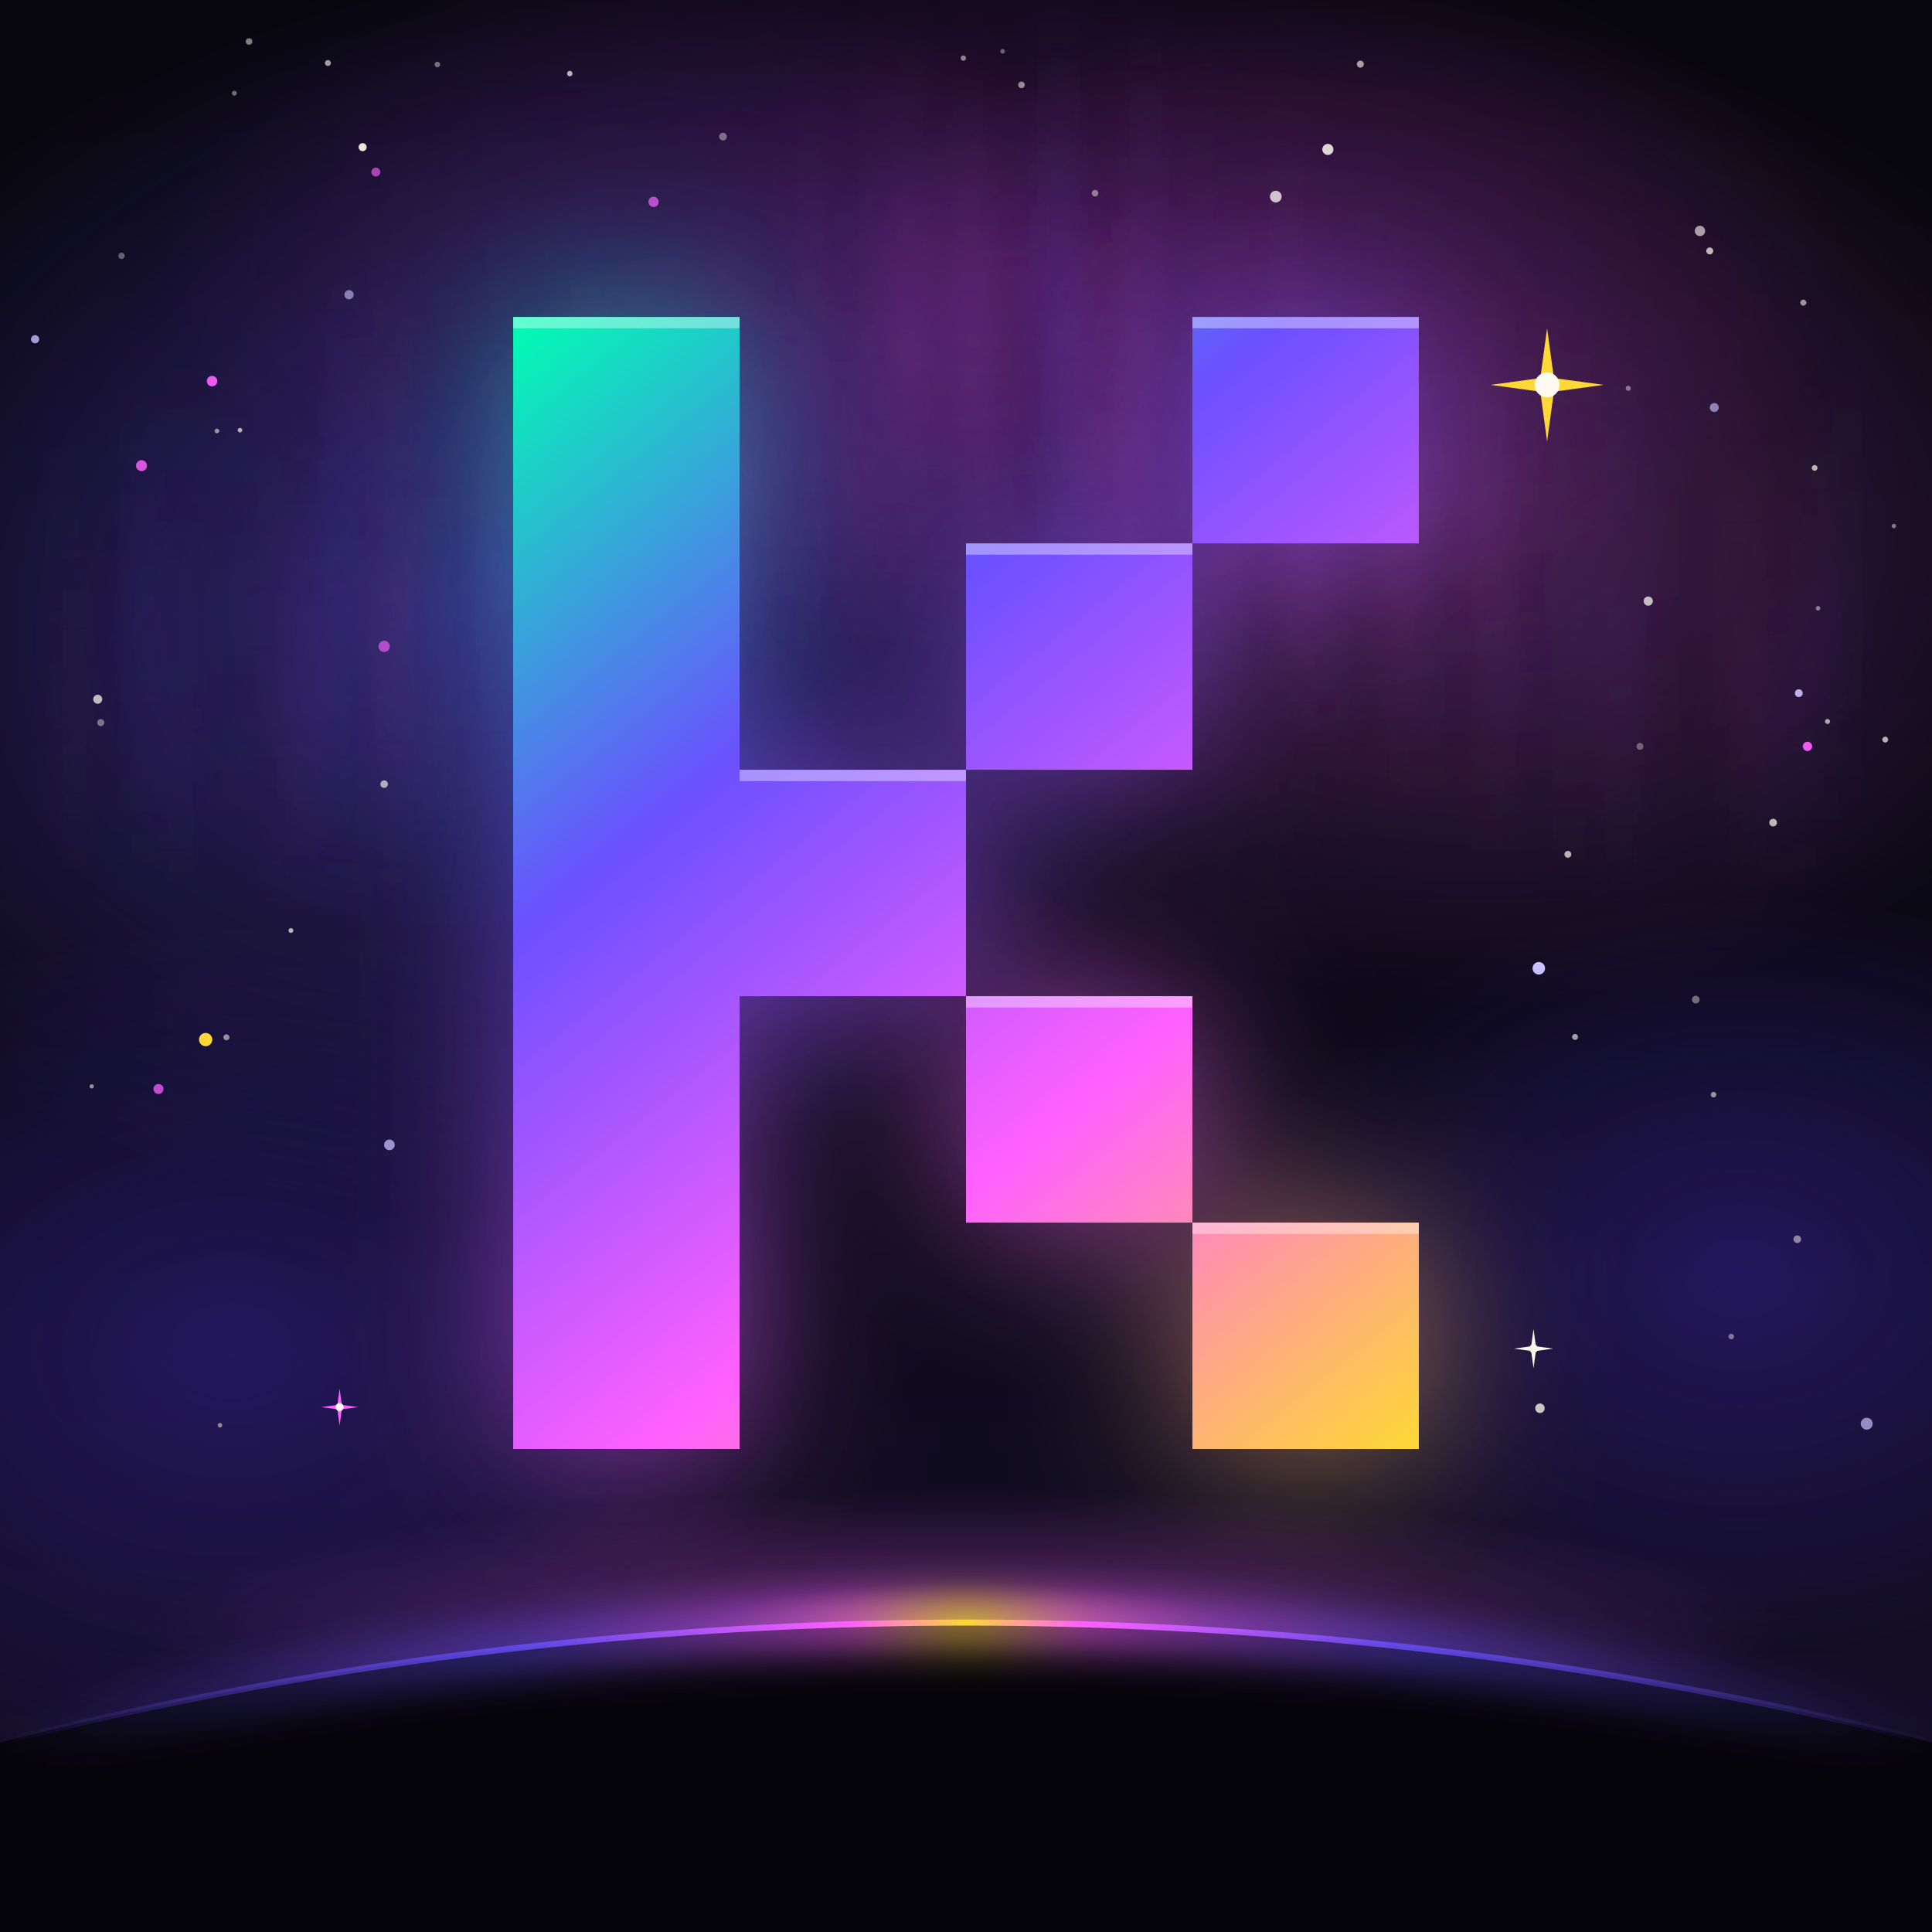
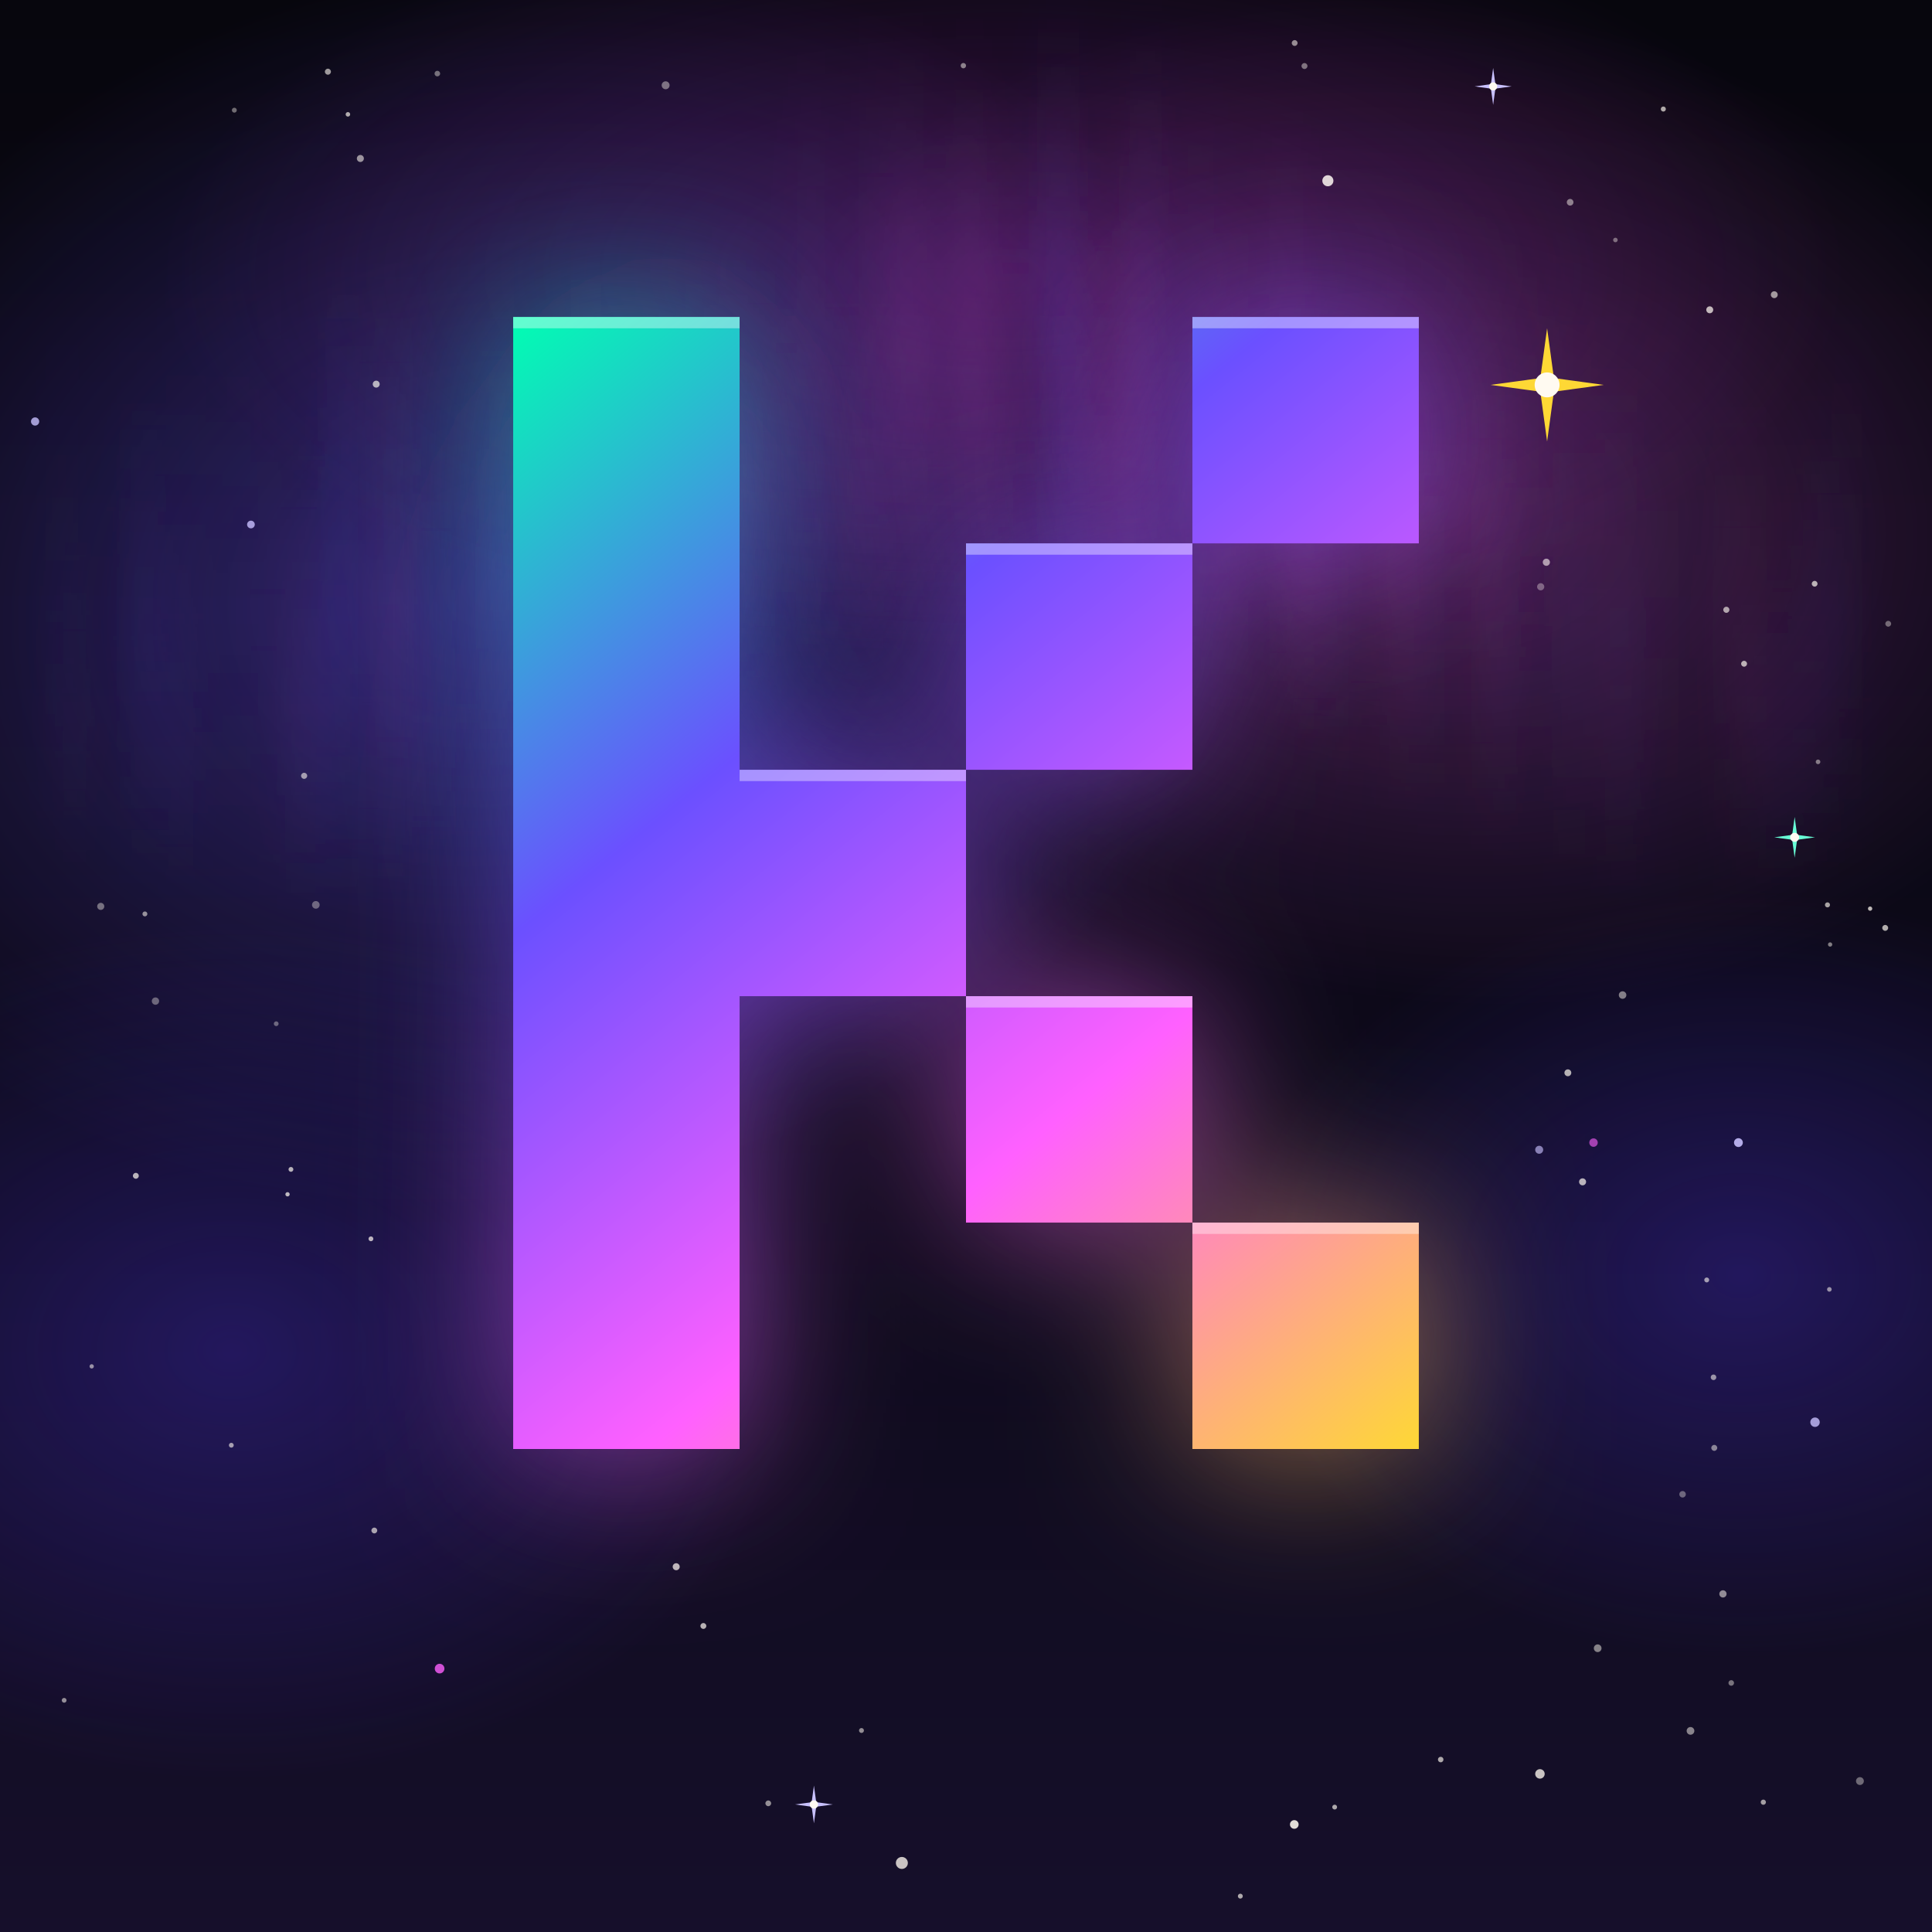
<svg xmlns="http://www.w3.org/2000/svg" viewBox="0 0 512 512" width="512" height="512" role="img" aria-label="Klash">
  <defs>
    <linearGradient id="sky" x1="0" y1="0" x2="0" y2="1">
      <stop offset="0" stop-color="#07060D" />
      <stop offset=".62" stop-color="#0D0A1A" />
      <stop offset="1" stop-color="#160F2B" />
    </linearGradient>
    <radialGradient id="neb1">
      <stop offset="0" stop-color="#6B50FF" stop-opacity=".40" />
      <stop offset="1" stop-color="#6B50FF" stop-opacity="0" />
    </radialGradient>
    <radialGradient id="neb2">
      <stop offset="0" stop-color="#FF60FF" stop-opacity=".26" />
      <stop offset="1" stop-color="#FF60FF" stop-opacity="0" />
    </radialGradient>
    <radialGradient id="neb3">
      <stop offset="0" stop-color="#C337E0" stop-opacity=".26" />
      <stop offset="1" stop-color="#C337E0" stop-opacity="0" />
    </radialGradient>
    <radialGradient id="neb4">
      <stop offset="0" stop-color="#4A30D9" stop-opacity=".34" />
      <stop offset="1" stop-color="#4A30D9" stop-opacity="0" />
    </radialGradient>
-     <radialGradient id="sun">
-       <stop offset="0" stop-color="#FED835" stop-opacity=".55" />
-       <stop offset=".3" stop-color="#FF60FF" stop-opacity=".22" />
-       <stop offset="1" stop-color="#FF60FF" stop-opacity="0" />
-     </radialGradient>
    <linearGradient id="ray1" x1="0" y1="0" x2="0" y2="1">
      <stop offset="0" stop-color="#6B50FF" stop-opacity="0" />
      <stop offset=".55" stop-color="#6B50FF" stop-opacity=".9" />
      <stop offset="1" stop-color="#6B50FF" stop-opacity="0" />
    </linearGradient>
    <linearGradient id="ray2" x1="0" y1="0" x2="0" y2="1">
      <stop offset="0" stop-color="#FF60FF" stop-opacity="0" />
      <stop offset=".55" stop-color="#FF60FF" stop-opacity=".9" />
      <stop offset="1" stop-color="#FF60FF" stop-opacity="0" />
    </linearGradient>
-     <linearGradient id="rim" gradientUnits="userSpaceOnUse" x1="0" y1="0" x2="512" y2="0">
-       <stop offset="0" stop-color="#6B50FF" stop-opacity="0" />
-       <stop offset=".28" stop-color="#6B50FF" stop-opacity=".8" />
-       <stop offset=".44" stop-color="#FF60FF" />
-       <stop offset=".5" stop-color="#FED835" />
-       <stop offset=".56" stop-color="#FF60FF" />
-       <stop offset=".72" stop-color="#6B50FF" stop-opacity=".8" />
-       <stop offset="1" stop-color="#6B50FF" stop-opacity="0" />
-     </linearGradient>
-     <filter id="soft" x="-10%" y="-300%" width="120%" height="700%">
-       <feGaussianBlur stdDeviation="6" />
-     </filter>
    <filter id="hblur" x="-20%" y="-5%" width="140%" height="110%">
      <feGaussianBlur stdDeviation="5 0" />
    </filter>
    <linearGradient id="word" gradientUnits="userSpaceOnUse" x1="136" y1="84" x2="376" y2="384">
      <stop offset="0" stop-color="#00FFB2" />
      <stop offset="0.333" stop-color="#6B50FF" />
      <stop offset="0.667" stop-color="#FF60FF" />
      <stop offset="1" stop-color="#FED835" />
    </linearGradient>
    <filter id="glow" x="-30%" y="-30%" width="160%" height="160%">
      <feGaussianBlur stdDeviation="22" />
    </filter>
  </defs>
  <rect width="512" height="512" fill="url(#sky)" />
  <g class="aur">
    <ellipse cx="133" cy="154" rx="205" ry="164" fill="url(#neb1)" transform="rotate(-12 133 154)" />
    <ellipse cx="379" cy="133" rx="184" ry="133" fill="url(#neb2)" transform="rotate(9 379 133)" />
    <ellipse cx="266" cy="72" rx="225" ry="102" fill="url(#neb3)" />
    <ellipse cx="61" cy="358" rx="154" ry="113" fill="url(#neb4)" />
    <ellipse cx="461" cy="338" rx="133" ry="102" fill="url(#neb4)" />
  </g>
  <g filter="url(#hblur)">
-     <rect x="12.2" y="84.1" width="8.4" height="144.1" fill="url(#ray1)" opacity="0.036" />
-     <rect x="17.0" y="140.2" width="5.6" height="91.6" fill="url(#ray2)" opacity="0.058" />
-     <rect x="35.1" y="98.2" width="8.5" height="136.8" fill="url(#ray1)" opacity="0.060" />
-     <rect x="31.8" y="84.8" width="9.2" height="153.1" fill="url(#ray1)" opacity="0.064" />
-     <rect x="44.9" y="143.7" width="6.1" height="96.6" fill="url(#ray1)" opacity="0.061" />
-     <rect x="44.1" y="66.3" width="10.2" height="175.9" fill="url(#ray1)" opacity="0.049" />
-     <rect x="59.2" y="62.3" width="7.1" height="181.4" fill="url(#ray1)" opacity="0.046" />
-     <rect x="68.7" y="67.4" width="5.5" height="177.2" fill="url(#ray2)" opacity="0.032" />
-     <rect x="75.9" y="111.6" width="7.6" height="133.4" fill="url(#ray2)" opacity="0.062" />
-     <rect x="75.9" y="120.0" width="10.3" height="125.0" fill="url(#ray1)" opacity="0.062" />
-     <rect x="86.3" y="62.2" width="8.7" height="182.2" fill="url(#ray1)" opacity="0.079" />
-     <rect x="86.9" y="67.8" width="8.0" height="175.4" fill="url(#ray1)" opacity="0.088" />
-     <rect x="100.4" y="130.4" width="6.0" height="111.2" fill="url(#ray1)" opacity="0.082" />
-     <rect x="99.5" y="64.7" width="9.6" height="174.8" fill="url(#ray2)" opacity="0.095" />
-     <rect x="110.5" y="131.7" width="10.1" height="105.2" fill="url(#ray1)" opacity="0.052" />
-     <rect x="113.0" y="82.8" width="6.3" height="151.1" fill="url(#ray1)" opacity="0.036" />
-     <rect x="129.9" y="43.3" width="6.2" height="187.3" fill="url(#ray1)" opacity="0.069" />
-     <rect x="127.2" y="77.3" width="6.9" height="149.6" fill="url(#ray2)" opacity="0.037" />
-     <rect x="140.4" y="117.2" width="6.2" height="105.7" fill="url(#ray1)" opacity="0.039" />
-     <rect x="151.5" y="39.8" width="7.6" height="179.0" fill="url(#ray1)" opacity="0.064" />
-     <rect x="154.6" y="65.2" width="10.6" height="149.2" fill="url(#ray1)" opacity="0.080" />
-     <rect x="159.8" y="77.0" width="6.1" height="132.9" fill="url(#ray2)" opacity="0.094" />
-     <rect x="172.4" y="63.6" width="6.9" height="141.8" fill="url(#ray2)" opacity="0.082" />
-     <rect x="174.5" y="108.6" width="4.4" height="92.3" fill="url(#ray1)" opacity="0.089" />
-     <rect x="181.9" y="60.1" width="8.9" height="136.4" fill="url(#ray2)" opacity="0.096" />
-     <rect x="190.1" y="99.7" width="10.7" height="92.5" fill="url(#ray1)" opacity="0.047" />
-     <rect x="191.1" y="52.7" width="6.5" height="135.4" fill="url(#ray2)" opacity="0.093" />
-     <rect x="198.7" y="57.5" width="6.6" height="126.8" fill="url(#ray2)" opacity="0.095" />
-     <rect x="211.1" y="87.8" width="6.2" height="93.0" fill="url(#ray1)" opacity="0.094" />
-     <rect x="211.4" y="7.7" width="7.0" height="169.8" fill="url(#ray2)" opacity="0.067" />
-     <rect x="224.0" y="74.3" width="9.8" height="100.4" fill="url(#ray2)" opacity="0.075" />
-     <rect x="227.8" y="-2.6" width="8.6" height="174.9" fill="url(#ray2)" opacity="0.062" />
-     <rect x="240.0" y="35.5" width="7.7" height="134.9" fill="url(#ray2)" opacity="0.069" />
-     <rect x="238.5" y="-1.1" width="6.0" height="170.1" fill="url(#ray2)" opacity="0.129" />
-     <rect x="252.8" y="14.3" width="4.9" height="153.8" fill="url(#ray2)" opacity="0.128" />
-     <rect x="253.5" y="-1.1" width="6.9" height="168.8" fill="url(#ray2)" opacity="0.077" />
-     <rect x="261.9" y="37.0" width="4.0" height="130.8" fill="url(#ray2)" opacity="0.140" />
-     <rect x="275.1" y="-8.8" width="10.7" height="177.3" fill="url(#ray1)" opacity="0.144" />
-     <rect x="281.8" y="57.4" width="8.6" height="112.3" fill="url(#ray1)" opacity="0.118" />
-     <rect x="283.7" y="52.5" width="4.5" height="118.9" fill="url(#ray2)" opacity="0.079" />
-     <rect x="291.4" y="54.8" width="10.3" height="118.7" fill="url(#ray2)" opacity="0.120" />
-     <rect x="299.6" y="-5.6" width="8.0" height="181.7" fill="url(#ray1)" opacity="0.126" />
-     <rect x="298.3" y="15.1" width="8.6" height="164.0" fill="url(#ray2)" opacity="0.059" />
-     <rect x="311.3" y="51.3" width="6.4" height="131.2" fill="url(#ray1)" opacity="0.125" />
-     <rect x="314.9" y="10.7" width="6.5" height="175.5" fill="url(#ray1)" opacity="0.083" />
-     <rect x="321.1" y="47.0" width="9.5" height="143.2" fill="url(#ray2)" opacity="0.110" />
-     <rect x="336.7" y="24.4" width="8.4" height="170.0" fill="url(#ray2)" opacity="0.108" />
-     <rect x="342.9" y="103.5" width="7.7" height="95.2" fill="url(#ray2)" opacity="0.062" />
-     <rect x="344.5" y="66.2" width="4.4" height="137.1" fill="url(#ray2)" opacity="0.100" />
-     <rect x="347.8" y="105.1" width="10.0" height="102.6" fill="url(#ray1)" opacity="0.044" />
-     <rect x="354.2" y="72.3" width="6.5" height="140.0" fill="url(#ray2)" opacity="0.061" />
-     <rect x="367.8" y="68.3" width="6.3" height="148.3" fill="url(#ray2)" opacity="0.063" />
-     <rect x="368.4" y="75.7" width="4.6" height="145.2" fill="url(#ray2)" opacity="0.087" />
-     <rect x="375.9" y="97.8" width="6.7" height="127.2" fill="url(#ray1)" opacity="0.077" />
-     <rect x="390.2" y="76.9" width="7.5" height="151.9" fill="url(#ray2)" opacity="0.064" />
-     <rect x="395.9" y="100.5" width="5.7" height="131.9" fill="url(#ray1)" opacity="0.080" />
-     <rect x="400.8" y="76.5" width="7.0" height="159.1" fill="url(#ray1)" opacity="0.037" />
-     <rect x="411.8" y="55.4" width="9.5" height="182.9" fill="url(#ray1)" opacity="0.055" />
-     <rect x="411.3" y="104.4" width="8.6" height="136.2" fill="url(#ray1)" opacity="0.039" />
-     <rect x="425.7" y="73.8" width="7.9" height="168.7" fill="url(#ray1)" opacity="0.070" />
-     <rect x="423.1" y="95.4" width="9.4" height="148.4" fill="url(#ray2)" opacity="0.030" />
-     <rect x="429.3" y="145.4" width="5.3" height="99.4" fill="url(#ray1)" opacity="0.034" />
-     <rect x="435.9" y="71.6" width="8.7" height="173.5" fill="url(#ray1)" opacity="0.034" />
-     <rect x="452.5" y="60.4" width="4.3" height="184.5" fill="url(#ray1)" opacity="0.058" />
-     <rect x="458.6" y="103.3" width="9.2" height="140.9" fill="url(#ray2)" opacity="0.063" />
-     <rect x="467.5" y="146.7" width="9.8" height="96.3" fill="url(#ray1)" opacity="0.041" />
-     <rect x="466.0" y="133.2" width="9.3" height="108.1" fill="url(#ray1)" opacity="0.036" />
-     <rect x="474.7" y="112.5" width="6.9" height="126.6" fill="url(#ray2)" opacity="0.042" />
-     <rect x="477.9" y="96.7" width="9.2" height="139.8" fill="url(#ray1)" opacity="0.067" />
-     <rect x="485.7" y="74.8" width="7.6" height="158.6" fill="url(#ray1)" opacity="0.055" />
-   </g>
-   <circle cx="453.1" cy="66.5" r="0.92" fill="#FFFAF1" opacity="0.72" />
-   <circle cx="480.9" cy="124.0" r="0.76" fill="#FFFAF1" opacity="0.69" />
-   <circle cx="115.9" cy="17.1" r="0.74" fill="#FFFAF1" opacity="0.42" />
-   <circle cx="499.6" cy="196.0" r="0.78" fill="#FFFAF1" opacity="0.68" />
-   <circle cx="415.5" cy="226.4" r="0.91" fill="#FFFAF1" opacity="0.69" />
-   <circle cx="484.3" cy="191.2" r="0.67" fill="#FFFAF1" opacity="0.64" />
-   <circle cx="431.5" cy="102.9" r="0.68" fill="#FFFAF1" opacity="0.42" />
-   <circle cx="454.3" cy="108.0" r="1.19" fill="#C9C1FF" opacity="0.63" />
-   <circle cx="25.9" cy="185.3" r="1.20" fill="#FFFAF1" opacity="0.72" />
-   <circle cx="481.8" cy="161.2" r="0.61" fill="#FFFAF1" opacity="0.46" />
-   <circle cx="338.1" cy="52.1" r="1.55" fill="#FFFAF1" opacity="0.78" />
-   <circle cx="476.3" cy="328.4" r="1.02" fill="#FFFAF1" opacity="0.49" />
-   <circle cx="37.5" cy="123.4" r="1.45" fill="#FF60FF" opacity="0.83" />
-   <circle cx="449.4" cy="264.9" r="1.02" fill="#FFFAF1" opacity="0.41" />
-   <circle cx="42.0" cy="288.6" r="1.33" fill="#FF60FF" opacity="0.74" />
-   <circle cx="57.5" cy="114.2" r="0.62" fill="#FFFAF1" opacity="0.54" />
-   <circle cx="476.7" cy="183.7" r="1.04" fill="#C9C1FF" opacity="0.90" />
-   <circle cx="63.6" cy="114.0" r="0.61" fill="#FFFAF1" opacity="0.66" />
-   <circle cx="101.8" cy="171.3" r="1.49" fill="#FF60FF" opacity="0.64" />
-   <circle cx="92.5" cy="78.1" r="1.22" fill="#C9C1FF" opacity="0.61" />
-   <g transform="translate(406.4 357.4)">
-     <path d="M0 -5.2L0.63 -0.63L5.2 0L0.63 0.63L0 5.2L-0.63 0.63L-5.2 0L-0.63 -0.63z" fill="#FFFAF1" />
-     <circle r="1.15" fill="#FFFAF1" />
-   </g>
-   <circle cx="434.6" cy="197.8" r="0.91" fill="#FFFAF1" opacity="0.35" />
-   <circle cx="270.7" cy="22.5" r="0.87" fill="#FFFAF1" opacity="0.53" />
-   <circle cx="450.5" cy="61.2" r="1.37" fill="#FFFAF1" opacity="0.61" />
-   <circle cx="255.3" cy="15.4" r="0.71" fill="#FFFAF1" opacity="0.49" />
-   <circle cx="351.9" cy="39.6" r="1.47" fill="#FFFAF1" opacity="0.85" />
-   <circle cx="408.1" cy="373.2" r="1.26" fill="#FFFAF1" opacity="0.77" />
-   <circle cx="62.1" cy="24.7" r="0.65" fill="#FFFAF1" opacity="0.41" />
-   <circle cx="454.1" cy="290.1" r="0.74" fill="#FFFAF1" opacity="0.56" />
-   <circle cx="9.3" cy="89.9" r="1.09" fill="#C9C1FF" opacity="0.79" />
-   <circle cx="86.9" cy="16.7" r="0.80" fill="#FFFAF1" opacity="0.60" />
-   <circle cx="77.1" cy="246.6" r="0.64" fill="#FFFAF1" opacity="0.69" />
-   <circle cx="24.3" cy="287.9" r="0.57" fill="#FFFAF1" opacity="0.55" />
-   <circle cx="458.8" cy="354.2" r="0.74" fill="#FFFAF1" opacity="0.43" />
-   <circle cx="173.2" cy="53.5" r="1.36" fill="#FF60FF" opacity="0.70" />
-   <circle cx="494.7" cy="377.3" r="1.58" fill="#C9C1FF" opacity="0.69" />
-   <circle cx="54.5" cy="275.5" r="1.76" fill="#FED835" opacity="1.00" />
-   <circle cx="60.0" cy="274.9" r="0.80" fill="#FFFAF1" opacity="0.54" />
-   <circle cx="101.8" cy="207.8" r="1.00" fill="#FFFAF1" opacity="0.65" />
-   <circle cx="477.9" cy="80.2" r="0.80" fill="#FFFAF1" opacity="0.57" />
-   <circle cx="436.8" cy="159.3" r="1.22" fill="#FFFAF1" opacity="0.73" />
-   <circle cx="360.5" cy="17.0" r="0.93" fill="#FFFAF1" opacity="0.62" />
-   <circle cx="56.2" cy="101.0" r="1.39" fill="#FF60FF" opacity="0.91" />
-   <circle cx="191.6" cy="36.2" r="1.03" fill="#FFFAF1" opacity="0.39" />
-   <circle cx="290.2" cy="51.2" r="0.87" fill="#FFFAF1" opacity="0.45" />
-   <circle cx="32.2" cy="67.8" r="0.84" fill="#FFFAF1" opacity="0.35" />
-   <circle cx="96.1" cy="39.0" r="1.07" fill="#FFFAF1" opacity="0.90" />
-   <circle cx="58.3" cy="377.7" r="0.60" fill="#FFFAF1" opacity="0.51" />
-   <circle cx="417.4" cy="274.8" r="0.79" fill="#FFFAF1" opacity="0.62" />
-   <circle cx="66.0" cy="11.0" r="0.87" fill="#FFFAF1" opacity="0.49" />
-   <circle cx="103.2" cy="303.4" r="1.41" fill="#C9C1FF" opacity="0.75" />
-   <circle cx="501.9" cy="139.4" r="0.59" fill="#FFFAF1" opacity="0.44" />
-   <g transform="translate(90.0 372.9)">
-     <path d="M0 -4.9L0.59 -0.59L4.9 0L0.59 0.59L0 4.9L-0.59 0.59L-4.9 0L-0.59 -0.59z" fill="#FF60FF" />
-     <circle r="1.07" fill="#FFFAF1" />
-   </g>
-   <circle cx="469.9" cy="218.0" r="1.02" fill="#FFFAF1" opacity="0.71" />
-   <circle cx="479.0" cy="197.8" r="1.24" fill="#FF60FF" opacity="0.92" />
-   <circle cx="99.6" cy="45.6" r="1.18" fill="#FF60FF" opacity="0.62" />
-   <circle cx="26.7" cy="191.5" r="0.94" fill="#FFFAF1" opacity="0.41" />
-   <circle cx="407.8" cy="256.6" r="1.66" fill="#C9C1FF" opacity="1.00" />
-   <circle cx="151.0" cy="19.5" r="0.73" fill="#FFFAF1" opacity="0.68" />
-   <circle cx="265.7" cy="13.6" r="0.62" fill="#FFFAF1" opacity="0.36" />
-   <ellipse cx="256" cy="430" rx="220" ry="35" fill="url(#sun)" />
-   <circle cx="256" cy="1469.4" r="1039.4" fill="#05040A" />
-   <circle cx="256" cy="1469.4" r="1039.4" fill="none" stroke="url(#rim)" stroke-width="10" filter="url(#soft)" opacity=".8" />
-   <circle cx="256" cy="1469.4" r="1039.4" fill="none" stroke="url(#rim)" stroke-width="1.6" />
+     <rect x="12.2" y="86.5" width="8.4" height="140.0" fill="url(#ray1)" opacity="0.036" />
+     <rect x="17.0" y="141.7" width="5.6" height="88.3" fill="url(#ray2)" opacity="0.058" />
+     <rect x="35.1" y="100.4" width="8.5" height="132.8" fill="url(#ray1)" opacity="0.060" />
+     <rect x="31.8" y="87.2" width="9.2" height="148.8" fill="url(#ray1)" opacity="0.064" />
+     <rect x="44.9" y="145.2" width="6.1" height="93.3" fill="url(#ray1)" opacity="0.061" />
+     <rect x="44.1" y="69.1" width="10.2" height="171.2" fill="url(#ray1)" opacity="0.049" />
+     <rect x="59.2" y="65.2" width="7.1" height="176.6" fill="url(#ray1)" opacity="0.046" />
+     <rect x="68.7" y="70.2" width="5.5" height="172.5" fill="url(#ray2)" opacity="0.032" />
+     <rect x="75.9" y="113.7" width="7.6" height="129.5" fill="url(#ray2)" opacity="0.062" />
+     <rect x="75.9" y="121.9" width="10.3" height="121.2" fill="url(#ray1)" opacity="0.062" />
+     <rect x="86.3" y="65.1" width="8.7" height="177.4" fill="url(#ray1)" opacity="0.079" />
+     <rect x="86.9" y="70.6" width="8.0" height="170.8" fill="url(#ray1)" opacity="0.088" />
+     <rect x="100.4" y="132.1" width="6.0" height="107.6" fill="url(#ray1)" opacity="0.082" />
+     <rect x="99.5" y="67.5" width="9.6" height="170.1" fill="url(#ray2)" opacity="0.095" />
+     <rect x="110.5" y="133.4" width="10.1" height="101.7" fill="url(#ray1)" opacity="0.052" />
+     <rect x="113.0" y="85.3" width="6.3" height="146.8" fill="url(#ray1)" opacity="0.036" />
+     <rect x="129.9" y="46.3" width="6.2" height="182.4" fill="url(#ray1)" opacity="0.069" />
+     <rect x="127.2" y="79.7" width="6.9" height="145.4" fill="url(#ray2)" opacity="0.037" />
+     <rect x="140.4" y="119.0" width="6.2" height="102.2" fill="url(#ray1)" opacity="0.039" />
+     <rect x="151.5" y="42.8" width="7.6" height="174.3" fill="url(#ray1)" opacity="0.064" />
+     <rect x="154.6" y="67.7" width="10.6" height="145.0" fill="url(#ray1)" opacity="0.080" />
+     <rect x="159.8" y="79.3" width="6.1" height="129.0" fill="url(#ray2)" opacity="0.094" />
+     <rect x="172.4" y="66.1" width="6.9" height="137.7" fill="url(#ray2)" opacity="0.082" />
+     <rect x="174.5" y="110.4" width="4.4" height="89.0" fill="url(#ray1)" opacity="0.089" />
+     <rect x="181.9" y="62.6" width="8.9" height="132.4" fill="url(#ray2)" opacity="0.096" />
+     <rect x="190.1" y="101.5" width="10.7" height="89.2" fill="url(#ray1)" opacity="0.047" />
+     <rect x="191.1" y="55.2" width="6.5" height="131.4" fill="url(#ray2)" opacity="0.093" />
+     <rect x="198.7" y="59.9" width="6.6" height="123.0" fill="url(#ray2)" opacity="0.095" />
+     <rect x="211.1" y="89.7" width="6.2" height="89.7" fill="url(#ray1)" opacity="0.094" />
+     <rect x="211.4" y="10.9" width="7.0" height="165.2" fill="url(#ray2)" opacity="0.067" />
+     <rect x="224.0" y="76.4" width="9.8" height="96.9" fill="url(#ray2)" opacity="0.075" />
+     <rect x="227.8" y="0.7" width="8.6" height="170.3" fill="url(#ray2)" opacity="0.062" />
+     <rect x="240.0" y="38.2" width="7.7" height="130.9" fill="url(#ray2)" opacity="0.069" />
+     <rect x="238.5" y="2.2" width="6.0" height="165.5" fill="url(#ray2)" opacity="0.129" />
+     <rect x="252.8" y="17.3" width="4.9" height="149.5" fill="url(#ray2)" opacity="0.128" />
+     <rect x="253.5" y="2.1" width="6.9" height="164.3" fill="url(#ray2)" opacity="0.077" />
+     <rect x="261.9" y="39.7" width="4.0" height="126.9" fill="url(#ray2)" opacity="0.140" />
+     <rect x="275.1" y="-5.4" width="10.7" height="172.6" fill="url(#ray1)" opacity="0.144" />
+     <rect x="281.8" y="59.7" width="8.6" height="108.6" fill="url(#ray1)" opacity="0.118" />
+     <rect x="283.7" y="54.9" width="4.5" height="115.2" fill="url(#ray2)" opacity="0.079" />
+     <rect x="291.4" y="57.2" width="10.3" height="115.0" fill="url(#ray2)" opacity="0.120" />
+     <rect x="299.6" y="-2.2" width="8.0" height="176.9" fill="url(#ray1)" opacity="0.126" />
+     <rect x="298.3" y="18.2" width="8.6" height="159.5" fill="url(#ray2)" opacity="0.059" />
+     <rect x="311.3" y="53.8" width="6.4" height="127.3" fill="url(#ray1)" opacity="0.125" />
+     <rect x="314.9" y="13.9" width="6.5" height="170.9" fill="url(#ray1)" opacity="0.083" />
+     <rect x="321.1" y="49.7" width="9.5" height="139.0" fill="url(#ray2)" opacity="0.110" />
+     <rect x="336.7" y="27.4" width="8.4" height="165.5" fill="url(#ray2)" opacity="0.108" />
+     <rect x="342.9" y="105.3" width="7.7" height="91.9" fill="url(#ray2)" opacity="0.062" />
+     <rect x="344.5" y="68.6" width="4.4" height="133.0" fill="url(#ray2)" opacity="0.100" />
+     <rect x="347.8" y="107.0" width="10.0" height="99.2" fill="url(#ray1)" opacity="0.044" />
+     <rect x="354.2" y="74.7" width="6.5" height="135.9" fill="url(#ray2)" opacity="0.061" />
+     <rect x="367.8" y="70.9" width="6.3" height="144.1" fill="url(#ray2)" opacity="0.063" />
+     <rect x="368.4" y="78.1" width="4.6" height="141.1" fill="url(#ray2)" opacity="0.087" />
+     <rect x="375.9" y="99.9" width="6.7" height="123.4" fill="url(#ray1)" opacity="0.077" />
+     <rect x="390.2" y="79.4" width="7.5" height="147.6" fill="url(#ray2)" opacity="0.064" />
+     <rect x="395.9" y="102.6" width="5.7" height="127.9" fill="url(#ray1)" opacity="0.080" />
+     <rect x="400.8" y="79.0" width="7.0" height="154.7" fill="url(#ray1)" opacity="0.037" />
+     <rect x="411.8" y="58.3" width="9.5" height="178.1" fill="url(#ray1)" opacity="0.055" />
+     <rect x="411.3" y="106.6" width="8.6" height="132.2" fill="url(#ray1)" opacity="0.039" />
+     <rect x="425.7" y="76.5" width="7.9" height="164.1" fill="url(#ray1)" opacity="0.070" />
+     <rect x="423.1" y="97.8" width="9.4" height="144.2" fill="url(#ray2)" opacity="0.030" />
+     <rect x="429.3" y="146.9" width="5.3" height="96.0" fill="url(#ray1)" opacity="0.034" />
+     <rect x="435.9" y="74.3" width="8.7" height="168.9" fill="url(#ray1)" opacity="0.034" />
+     <rect x="452.5" y="63.3" width="4.3" height="179.7" fill="url(#ray1)" opacity="0.058" />
+     <rect x="458.6" y="105.5" width="9.2" height="136.8" fill="url(#ray2)" opacity="0.063" />
+     <rect x="467.5" y="148.1" width="9.8" height="93.0" fill="url(#ray1)" opacity="0.041" />
+     <rect x="466.0" y="134.9" width="9.3" height="104.5" fill="url(#ray1)" opacity="0.036" />
+     <rect x="474.7" y="114.5" width="6.9" height="122.8" fill="url(#ray2)" opacity="0.042" />
+     <rect x="477.9" y="98.9" width="9.2" height="135.7" fill="url(#ray1)" opacity="0.067" />
+     <rect x="485.7" y="77.4" width="7.6" height="154.2" fill="url(#ray1)" opacity="0.055" />
+   </g>
+   <circle cx="453.1" cy="82.1" r="0.92" fill="#FFFAF1" opacity="0.72" />
+   <circle cx="480.9" cy="154.7" r="0.76" fill="#FFFAF1" opacity="0.69" />
+   <circle cx="115.9" cy="19.5" r="0.74" fill="#FFFAF1" opacity="0.42" />
+   <circle cx="499.6" cy="245.9" r="0.78" fill="#FFFAF1" opacity="0.68" />
+   <circle cx="415.5" cy="284.3" r="0.91" fill="#FFFAF1" opacity="0.69" />
+   <circle cx="484.3" cy="239.8" r="0.67" fill="#FFFAF1" opacity="0.64" />
+   <circle cx="343.0" cy="483.5" r="1.15" fill="#FFFAF1" opacity="0.87" />
+   <circle cx="76.2" cy="316.5" r="0.57" fill="#FFFAF1" opacity="0.72" />
+   <circle cx="92.2" cy="30.3" r="0.60" fill="#FFFAF1" opacity="0.67" />
+   <circle cx="66.5" cy="139.0" r="1.02" fill="#C9C1FF" opacity="0.80" />
+   <circle cx="343.1" cy="11.4" r="0.77" fill="#FFFAF1" opacity="0.54" />
+   <circle cx="481.8" cy="201.9" r="0.61" fill="#FFFAF1" opacity="0.46" />
+   <circle cx="448.0" cy="458.7" r="1.02" fill="#FFFAF1" opacity="0.50" />
+   <circle cx="484.8" cy="341.7" r="0.61" fill="#FFFAF1" opacity="0.55" />
+   <circle cx="98.3" cy="328.3" r="0.64" fill="#FFFAF1" opacity="0.71" />
+   <circle cx="470.2" cy="78.1" r="0.91" fill="#FFFAF1" opacity="0.59" />
+   <circle cx="95.5" cy="42.0" r="0.93" fill="#FFFAF1" opacity="0.57" />
+   <circle cx="440.8" cy="28.9" r="0.67" fill="#FFFAF1" opacity="0.66" />
+   <circle cx="428.1" cy="63.6" r="0.60" fill="#FFFAF1" opacity="0.40" />
+   <circle cx="99.7" cy="101.8" r="0.92" fill="#FFFAF1" opacity="0.68" />
+   <circle cx="80.6" cy="205.6" r="0.81" fill="#FFFAF1" opacity="0.58" />
+   <g transform="translate(395.7 22.9)">
+     <path d="M0 -4.9L0.59 -0.59L4.9 0L0.59 0.59L0 4.9L-0.59 0.59L-4.9 0L-0.59 -0.59z" fill="#C9C1FF" />
+     <circle r="1.08" fill="#FFFAF1" />
+   </g>
+   <circle cx="457.5" cy="161.6" r="0.81" fill="#FFFAF1" opacity="0.63" />
+   <circle cx="452.3" cy="339.2" r="0.65" fill="#FFFAF1" opacity="0.60" />
+   <circle cx="61.3" cy="383.0" r="0.64" fill="#FFFAF1" opacity="0.60" />
+   <circle cx="467.3" cy="477.6" r="0.69" fill="#FFFAF1" opacity="0.61" />
+   <circle cx="83.7" cy="239.8" r="1.01" fill="#FFFAF1" opacity="0.36" />
+   <circle cx="255.3" cy="17.4" r="0.71" fill="#FFFAF1" opacity="0.49" />
+   <circle cx="351.9" cy="47.9" r="1.47" fill="#FFFAF1" opacity="0.85" />
+   <circle cx="408.1" cy="470.1" r="1.26" fill="#FFFAF1" opacity="0.77" />
+   <circle cx="62.1" cy="29.2" r="0.65" fill="#FFFAF1" opacity="0.41" />
+   <circle cx="454.1" cy="365.0" r="0.74" fill="#FFFAF1" opacity="0.56" />
+   <circle cx="9.3" cy="111.7" r="1.09" fill="#C9C1FF" opacity="0.79" />
+   <circle cx="86.9" cy="19.0" r="0.80" fill="#FFFAF1" opacity="0.60" />
+   <circle cx="77.1" cy="309.9" r="0.64" fill="#FFFAF1" opacity="0.69" />
+   <circle cx="24.3" cy="362.1" r="0.57" fill="#FFFAF1" opacity="0.55" />
+   <circle cx="458.8" cy="446.0" r="0.74" fill="#FFFAF1" opacity="0.43" />
+   <circle cx="460.7" cy="302.8" r="1.17" fill="#C9C1FF" opacity="0.88" />
+   <circle cx="485.0" cy="250.3" r="0.57" fill="#FFFAF1" opacity="0.48" />
+   <circle cx="500.4" cy="165.3" r="0.77" fill="#FFFAF1" opacity="0.39" />
+   <circle cx="345.7" cy="17.5" r="0.79" fill="#FFFAF1" opacity="0.43" />
+   <circle cx="454.3" cy="383.7" r="0.79" fill="#FFFAF1" opacity="0.49" />
+   <circle cx="203.6" cy="477.9" r="0.76" fill="#FFFAF1" opacity="0.55" />
+   <circle cx="423.4" cy="436.8" r="1.02" fill="#FFFAF1" opacity="0.49" />
+   <circle cx="99.2" cy="405.6" r="0.77" fill="#FFFAF1" opacity="0.63" />
+   <circle cx="179.2" cy="415.2" r="0.93" fill="#FFFAF1" opacity="0.72" />
+   <circle cx="353.7" cy="478.9" r="0.64" fill="#FFFAF1" opacity="0.65" />
+   <circle cx="416.1" cy="53.6" r="0.88" fill="#FFFAF1" opacity="0.48" />
+   <circle cx="36.0" cy="311.6" r="0.78" fill="#FFFAF1" opacity="0.70" />
+   <circle cx="328.7" cy="502.5" r="0.65" fill="#FFFAF1" opacity="0.66" />
+   <circle cx="462.2" cy="175.9" r="0.78" fill="#FFFAF1" opacity="0.68" />
+   <circle cx="492.9" cy="472.0" r="1.04" fill="#FFFAF1" opacity="0.39" />
+   <circle cx="430.0" cy="263.7" r="1.00" fill="#FFFAF1" opacity="0.48" />
+   <circle cx="445.9" cy="396.0" r="0.86" fill="#FFFAF1" opacity="0.37" />
+   <circle cx="407.9" cy="304.7" r="1.06" fill="#C9C1FF" opacity="0.63" />
+   <circle cx="419.4" cy="313.2" r="0.93" fill="#FFFAF1" opacity="0.70" />
+   <circle cx="422.3" cy="302.8" r="1.12" fill="#FF60FF" opacity="0.60" />
+   <circle cx="381.8" cy="466.3" r="0.73" fill="#FFFAF1" opacity="0.66" />
+   <circle cx="41.2" cy="265.3" r="0.97" fill="#FFFAF1" opacity="0.37" />
+   <circle cx="116.5" cy="442.2" r="1.28" fill="#FF60FF" opacity="0.79" />
+   <g transform="translate(215.7 478.2)">
+     <path d="M0 -5.0L0.60 -0.60L5.0 0L0.60 0.60L0 5.0L-0.60 0.60L-5.0 0L-0.60 -0.60z" fill="#C9C1FF" />
+     <circle r="1.11" fill="#FFFAF1" />
+   </g>
+   <circle cx="495.6" cy="240.8" r="0.57" fill="#FFFAF1" opacity="0.73" />
+   <circle cx="17.0" cy="450.6" r="0.63" fill="#FFFAF1" opacity="0.55" />
+   <circle cx="38.4" cy="242.2" r="0.65" fill="#FFFAF1" opacity="0.55" />
+   <circle cx="26.7" cy="240.2" r="0.94" fill="#FFFAF1" opacity="0.41" />
+   <circle cx="228.3" cy="458.6" r="0.65" fill="#FFFAF1" opacity="0.54" />
+   <circle cx="409.8" cy="149.0" r="0.95" fill="#FFFAF1" opacity="0.60" />
+   <g transform="translate(475.6 221.9)">
+     <path d="M0 -5.4L0.65 -0.65L5.4 0L0.65 0.65L0 5.4L-0.65 0.65L-5.4 0L-0.65 -0.65z" fill="#68FFD6" />
+     <circle r="1.19" fill="#FFFAF1" />
+   </g>
+   <circle cx="186.4" cy="430.9" r="0.78" fill="#FFFAF1" opacity="0.70" />
+   <circle cx="408.3" cy="155.5" r="0.95" fill="#FFFAF1" opacity="0.35" />
+   <circle cx="73.2" cy="271.3" r="0.63" fill="#FFFAF1" opacity="0.37" />
+   <circle cx="239.0" cy="493.7" r="1.59" fill="#FFFAF1" opacity="0.77" />
+   <circle cx="456.6" cy="422.4" r="0.96" fill="#FFFAF1" opacity="0.53" />
+   <circle cx="176.4" cy="22.6" r="1.05" fill="#FFFAF1" opacity="0.42" />
+   <circle cx="481.0" cy="376.9" r="1.25" fill="#C9C1FF" opacity="0.79" />
  <path d="M136 84h60v60h-60zM316 84h60v60h-60zM136 144h60v60h-60zM256 144h60v60h-60zM136 204h120v60h-120zM136 264h60v60h-60zM256 264h60v60h-60zM136 324h60v60h-60zM316 324h60v60h-60z" fill="url(#word)" filter="url(#glow)" opacity=".6" />
  <path d="M136 84h60v60h-60zM316 84h60v60h-60zM136 144h60v60h-60zM256 144h60v60h-60zM136 204h120v60h-120zM136 264h60v60h-60zM256 264h60v60h-60zM136 324h60v60h-60zM316 324h60v60h-60z" fill="url(#word)" />
  <path d="M136 84h60v3h-60zM316 84h60v3h-60zM256 144h60v3h-60zM196 204h60v3h-60zM256 264h60v3h-60zM316 324h60v3h-60z" fill="#fff" opacity=".38" />
  <g transform="translate(410.0 102.0)">
    <path d="M0 -15.0L1.80 -1.80L15.0 0L1.80 1.80L0 15.0L-1.80 1.80L-15.0 0L-1.80 -1.80z" fill="#FED835" />
    <circle r="3.30" fill="#FFFAF1" />
  </g>
</svg>
